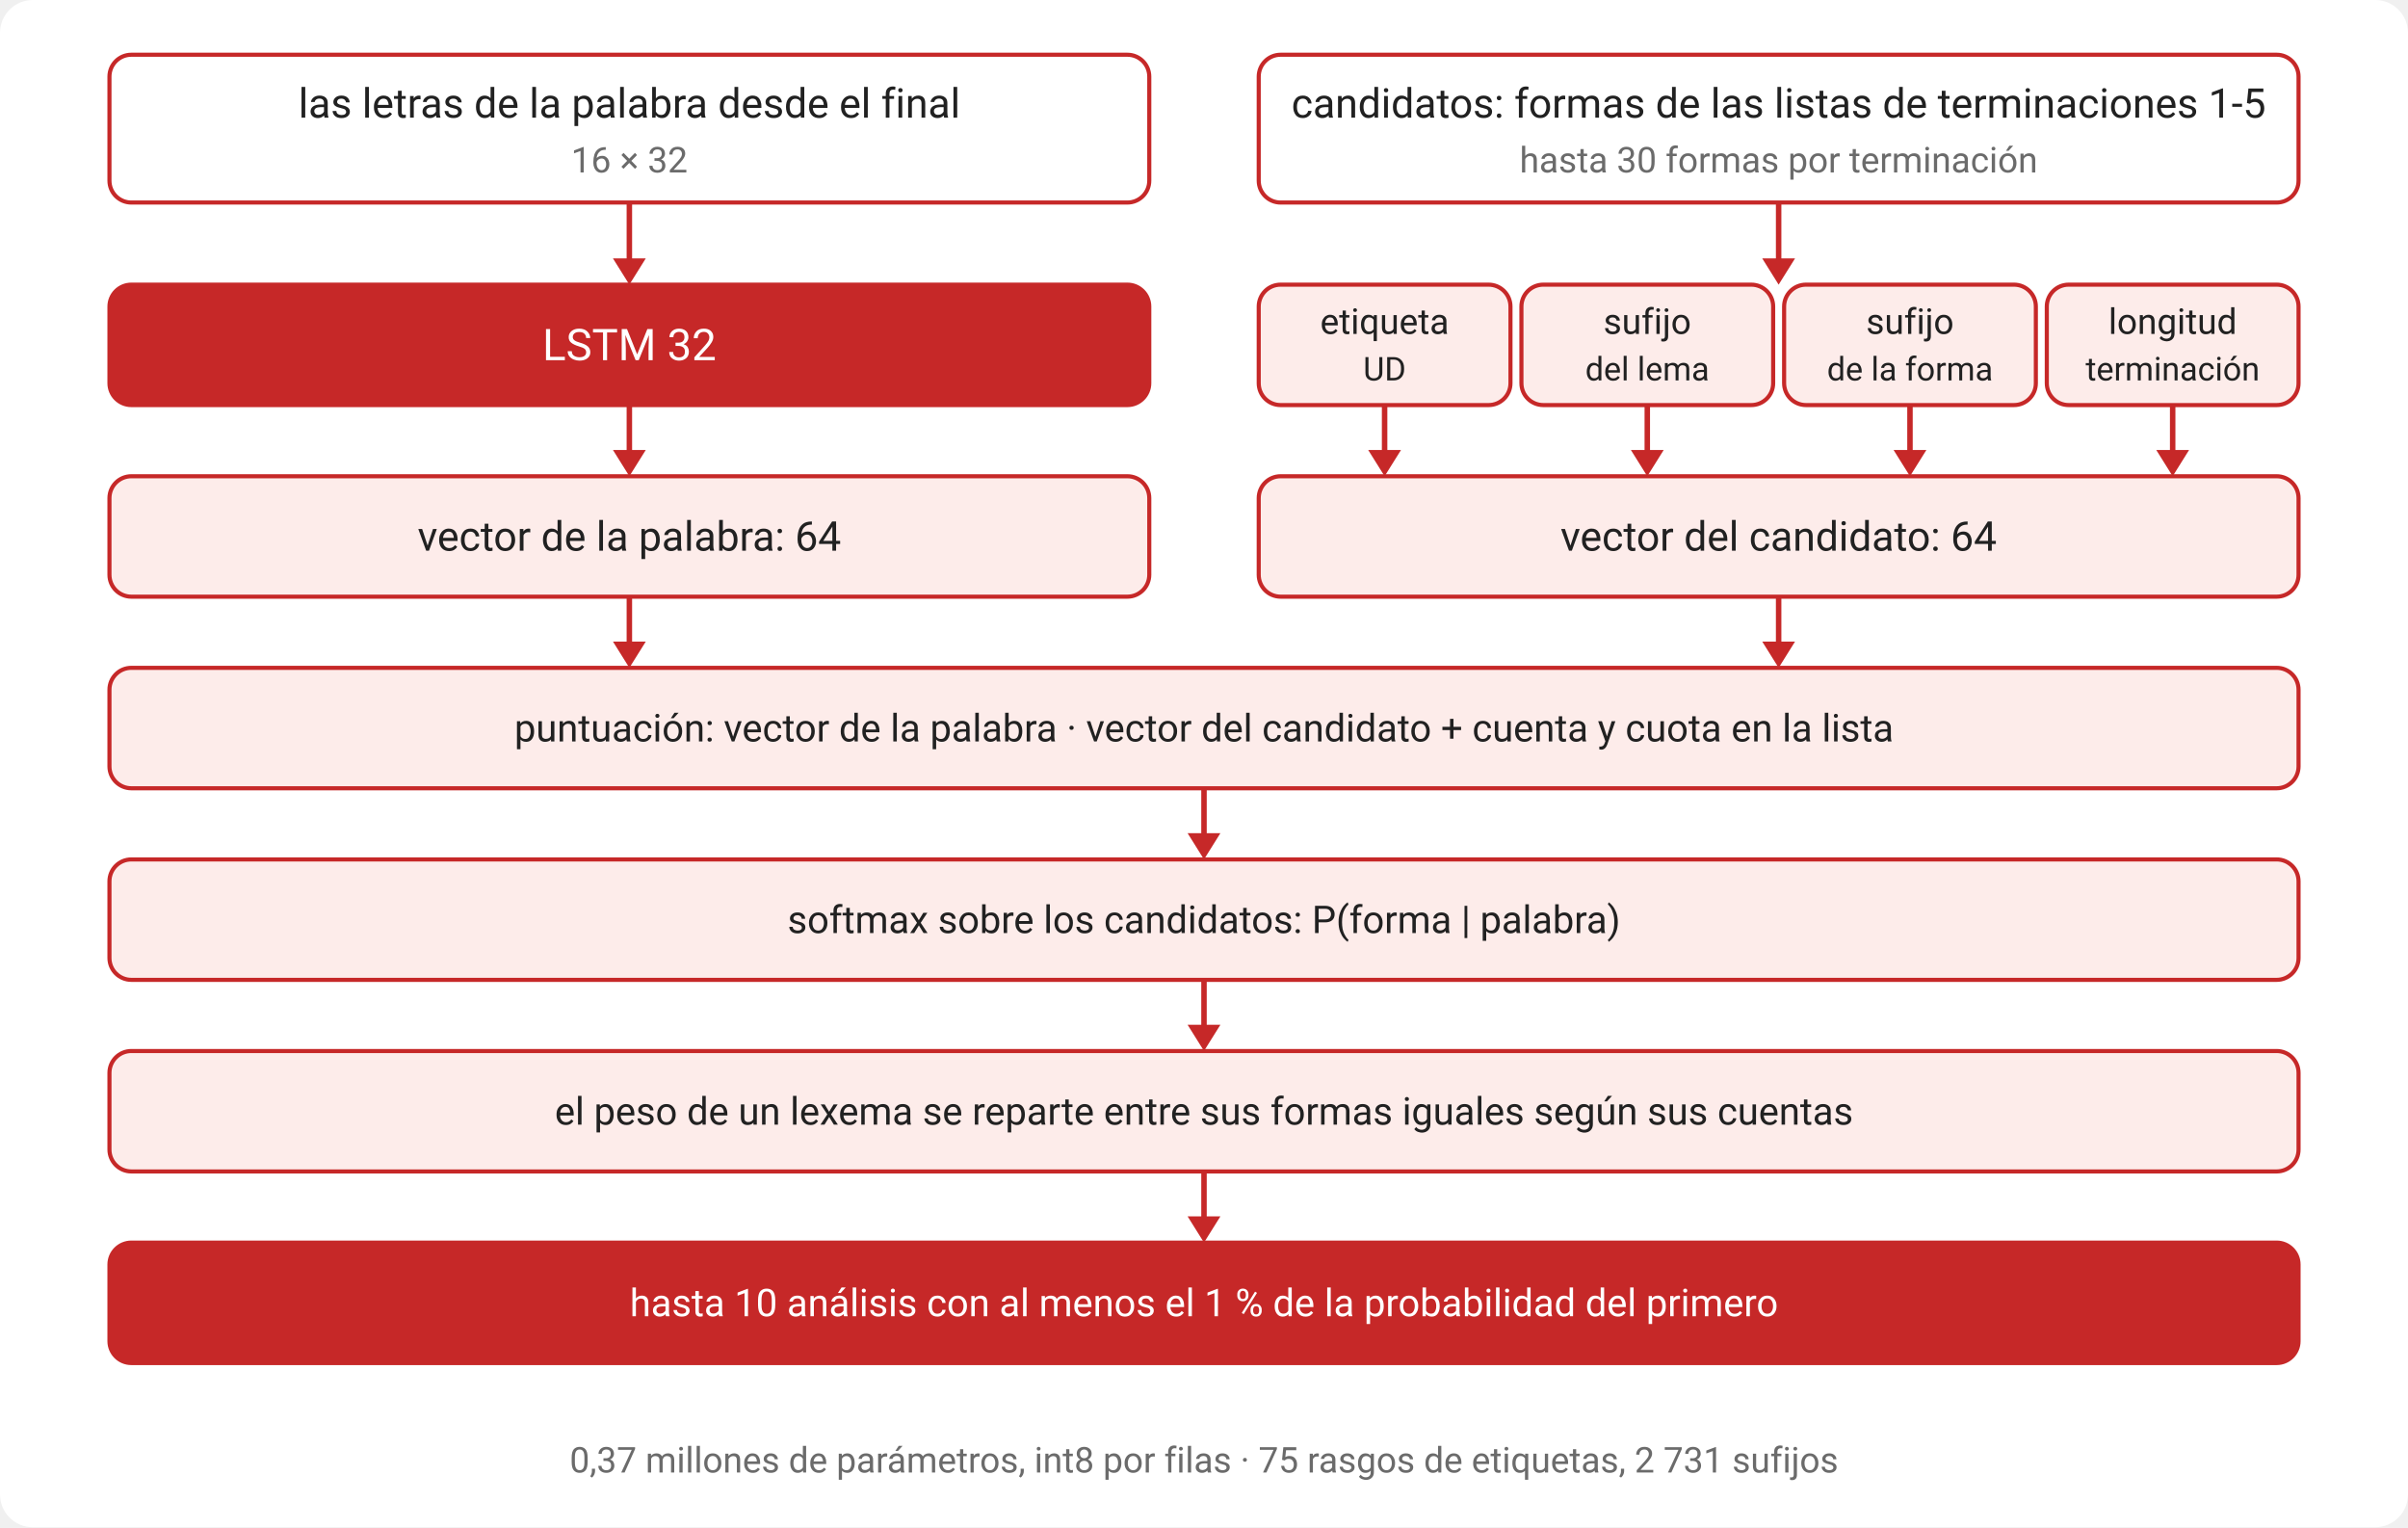
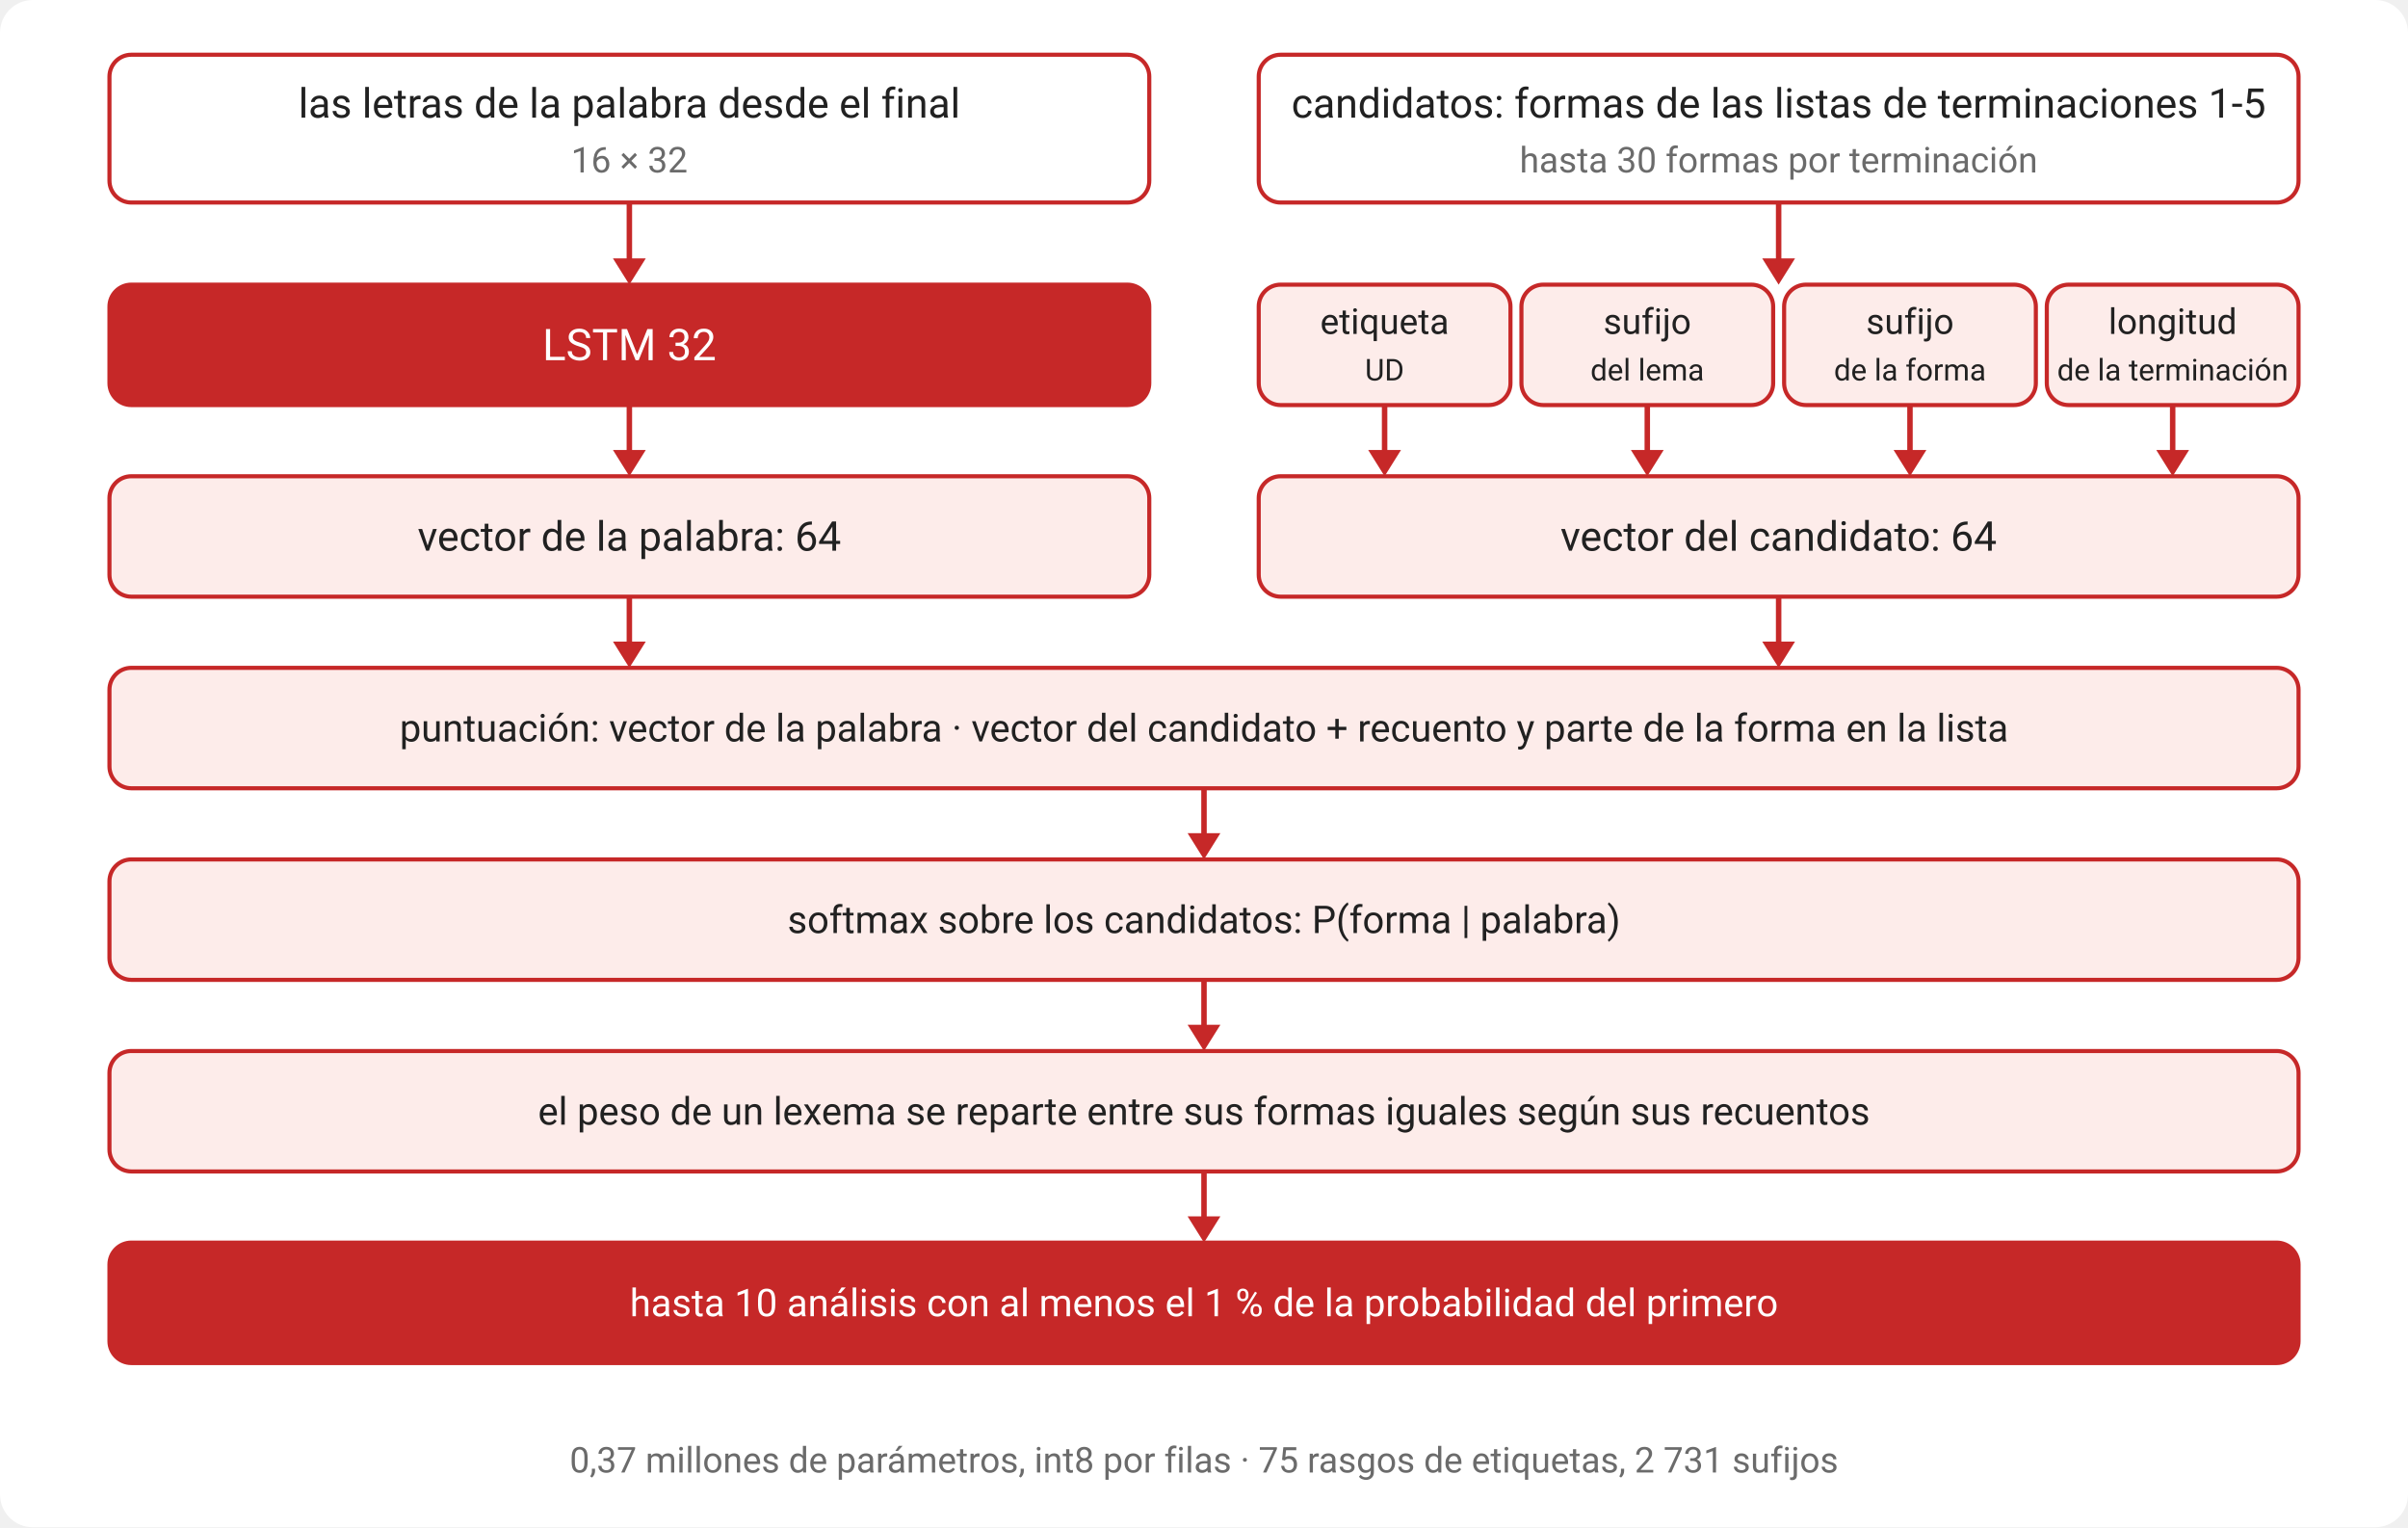
<svg xmlns="http://www.w3.org/2000/svg" viewBox="0 0 880 558" width="880" height="558" font-family="Roboto, Source Sans Pro, Arial, sans-serif" role="img">
  <rect width="880" height="558" rx="12" fill="white" />
  <rect x="40.0" y="20.0" width="380.0" height="54.0" rx="8" fill="white" stroke="#c62828" stroke-width="1.5" />
  <text x="230.0" y="52.2" font-size="15" fill="#212121" text-anchor="middle" />
  <text x="230.0" y="43.0" font-size="15" fill="#212121" text-anchor="middle">las letras de la palabra desde el final</text>
  <text x="230.0" y="63.0" font-size="13" fill="#6b6b6b" text-anchor="middle">16 × 32</text>
  <path d="M230.0 74.0L230.0 95.0" stroke="#c62828" stroke-width="2" />
  <path d="M224.0 94.4L236.0 94.4L230.0 104.0Z" fill="#c62828" />
  <rect x="460.0" y="20.0" width="380.0" height="54.0" rx="8" fill="white" stroke="#c62828" stroke-width="1.5" />
  <text x="650.0" y="52.2" font-size="15" fill="#212121" text-anchor="middle" />
  <text x="650.0" y="43.0" font-size="15" fill="#212121" text-anchor="middle">candidatos: formas de las listas de terminaciones 1-5</text>
  <text x="650.0" y="63.0" font-size="13" fill="#6b6b6b" text-anchor="middle">hasta 30 formas por terminación</text>
  <path d="M650.0 74.0L650.0 95.0" stroke="#c62828" stroke-width="2" />
  <path d="M644.0 94.4L656.0 94.4L650.0 104.0Z" fill="#c62828" />
  <rect x="40.0" y="104.0" width="380.0" height="44.0" rx="8" fill="#c62828" stroke="#c62828" stroke-width="1.5" />
  <text x="230.0" y="131.6" font-size="16" fill="white" text-anchor="middle">LSTM 32</text>
  <rect x="460.0" y="104.0" width="92.0" height="44.0" rx="8" fill="#fdecea" stroke="#c62828" stroke-width="1.5" />
  <text x="506.0" y="131.2" font-size="15" fill="#212121" text-anchor="middle" />
  <text x="506.0" y="122.0" font-size="13" fill="#212121" text-anchor="middle">etiqueta</text>
-   <text x="506.0" y="139.0" font-size="12" fill="#212121" text-anchor="middle">UD</text>
+   <text x="506.0" y="139.0" font-size="11" fill="#212121" text-anchor="middle">UD</text>
  <path d="M506.0 148.0L506.0 165.0" stroke="#c62828" stroke-width="2" />
  <path d="M500.0 164.4L512.0 164.4L506.0 174.0Z" fill="#c62828" />
  <rect x="556.0" y="104.0" width="92.0" height="44.0" rx="8" fill="#fdecea" stroke="#c62828" stroke-width="1.5" />
  <text x="602.0" y="131.2" font-size="15" fill="#212121" text-anchor="middle" />
  <text x="602.0" y="122.0" font-size="13" fill="#212121" text-anchor="middle">sufijo</text>
-   <text x="602.0" y="139.0" font-size="12" fill="#212121" text-anchor="middle">del lema</text>
+   <text x="602.0" y="139.0" font-size="11" fill="#212121" text-anchor="middle">del lema</text>
  <path d="M602.0 148.0L602.0 165.0" stroke="#c62828" stroke-width="2" />
  <path d="M596.0 164.4L608.0 164.4L602.0 174.0Z" fill="#c62828" />
  <rect x="652.0" y="104.0" width="92.0" height="44.0" rx="8" fill="#fdecea" stroke="#c62828" stroke-width="1.5" />
  <text x="698.0" y="131.2" font-size="15" fill="#212121" text-anchor="middle" />
  <text x="698.0" y="122.0" font-size="13" fill="#212121" text-anchor="middle">sufijo</text>
-   <text x="698.0" y="139.0" font-size="12" fill="#212121" text-anchor="middle">de la forma</text>
+   <text x="698.0" y="139.0" font-size="11" fill="#212121" text-anchor="middle">de la forma</text>
  <path d="M698.0 148.0L698.0 165.0" stroke="#c62828" stroke-width="2" />
  <path d="M692.0 164.4L704.0 164.4L698.0 174.0Z" fill="#c62828" />
  <rect x="748.0" y="104.0" width="92.0" height="44.0" rx="8" fill="#fdecea" stroke="#c62828" stroke-width="1.5" />
  <text x="794.0" y="131.2" font-size="15" fill="#212121" text-anchor="middle" />
  <text x="794.0" y="122.0" font-size="13" fill="#212121" text-anchor="middle">longitud</text>
-   <text x="794.0" y="139.0" font-size="12" fill="#212121" text-anchor="middle">terminación</text>
+   <text x="794.0" y="139.0" font-size="11" fill="#212121" text-anchor="middle">de la terminación</text>
  <path d="M794.0 148.0L794.0 165.0" stroke="#c62828" stroke-width="2" />
  <path d="M788.0 164.4L800.0 164.4L794.0 174.0Z" fill="#c62828" />
  <path d="M230.0 148.0L230.0 165.0" stroke="#c62828" stroke-width="2" />
  <path d="M224.0 164.4L236.0 164.4L230.0 174.0Z" fill="#c62828" />
  <rect x="40.0" y="174.0" width="380.0" height="44.0" rx="8" fill="#fdecea" stroke="#c62828" stroke-width="1.5" />
  <text x="230.0" y="201.2" font-size="15" fill="#212121" text-anchor="middle">vector de la palabra: 64</text>
  <rect x="460.0" y="174.0" width="380.0" height="44.0" rx="8" fill="#fdecea" stroke="#c62828" stroke-width="1.5" />
  <text x="650.0" y="201.2" font-size="15" fill="#212121" text-anchor="middle">vector del candidato: 64</text>
  <path d="M230.0 218.0L230.0 235.0" stroke="#c62828" stroke-width="2" />
  <path d="M224.0 234.4L236.0 234.4L230.0 244.0Z" fill="#c62828" />
  <path d="M650.0 218.0L650.0 235.0" stroke="#c62828" stroke-width="2" />
  <path d="M644.0 234.4L656.0 234.4L650.0 244.0Z" fill="#c62828" />
  <rect x="40.0" y="244.0" width="800.0" height="44.0" rx="8" fill="#fdecea" stroke="#c62828" stroke-width="1.5" />
-   <text x="440.0" y="270.9" font-size="14" fill="#212121" text-anchor="middle">puntuación: vector de la palabra · vector del candidato + cuenta y cuota en la lista</text>
+   <text x="440.0" y="270.9" font-size="14" fill="#212121" text-anchor="middle">puntuación: vector de la palabra · vector del candidato + recuento y parte de la forma en la lista</text>
  <path d="M440.0 288.0L440.0 305.0" stroke="#c62828" stroke-width="2" />
  <path d="M434.0 304.4L446.0 304.4L440.0 314.0Z" fill="#c62828" />
  <rect x="40.0" y="314.0" width="800.0" height="44.0" rx="8" fill="#fdecea" stroke="#c62828" stroke-width="1.5" />
  <text x="440.0" y="340.9" font-size="14" fill="#212121" text-anchor="middle">softmax sobre los candidatos: P(forma | palabra)</text>
  <path d="M440.0 358.0L440.0 375.0" stroke="#c62828" stroke-width="2" />
  <path d="M434.0 374.4L446.0 374.4L440.0 384.0Z" fill="#c62828" />
  <rect x="40.0" y="384.0" width="800.0" height="44.0" rx="8" fill="#fdecea" stroke="#c62828" stroke-width="1.5" />
-   <text x="440.0" y="410.9" font-size="14" fill="#212121" text-anchor="middle">el peso de un lexema se reparte entre sus formas iguales según sus cuentas</text>
+   <text x="440.0" y="410.9" font-size="14" fill="#212121" text-anchor="middle">el peso de un lexema se reparte entre sus formas iguales según sus recuentos</text>
  <path d="M440.0 428.0L440.0 445.0" stroke="#c62828" stroke-width="2" />
  <path d="M434.0 444.4L446.0 444.4L440.0 454.0Z" fill="#c62828" />
  <rect x="40.0" y="454.0" width="800.0" height="44.0" rx="8" fill="#c62828" stroke="#c62828" stroke-width="1.5" />
  <text x="440.0" y="480.9" font-size="14" fill="white" text-anchor="middle">hasta 10 análisis con al menos el 1 % de la probabilidad del primero</text>
  <text x="440.0" y="538.0" font-size="13" fill="#6b6b6b" text-anchor="middle">0,37 millones de parámetros, int8 por filas · 75 rasgos de etiquetas, 2 731 sufijos</text>
</svg>
